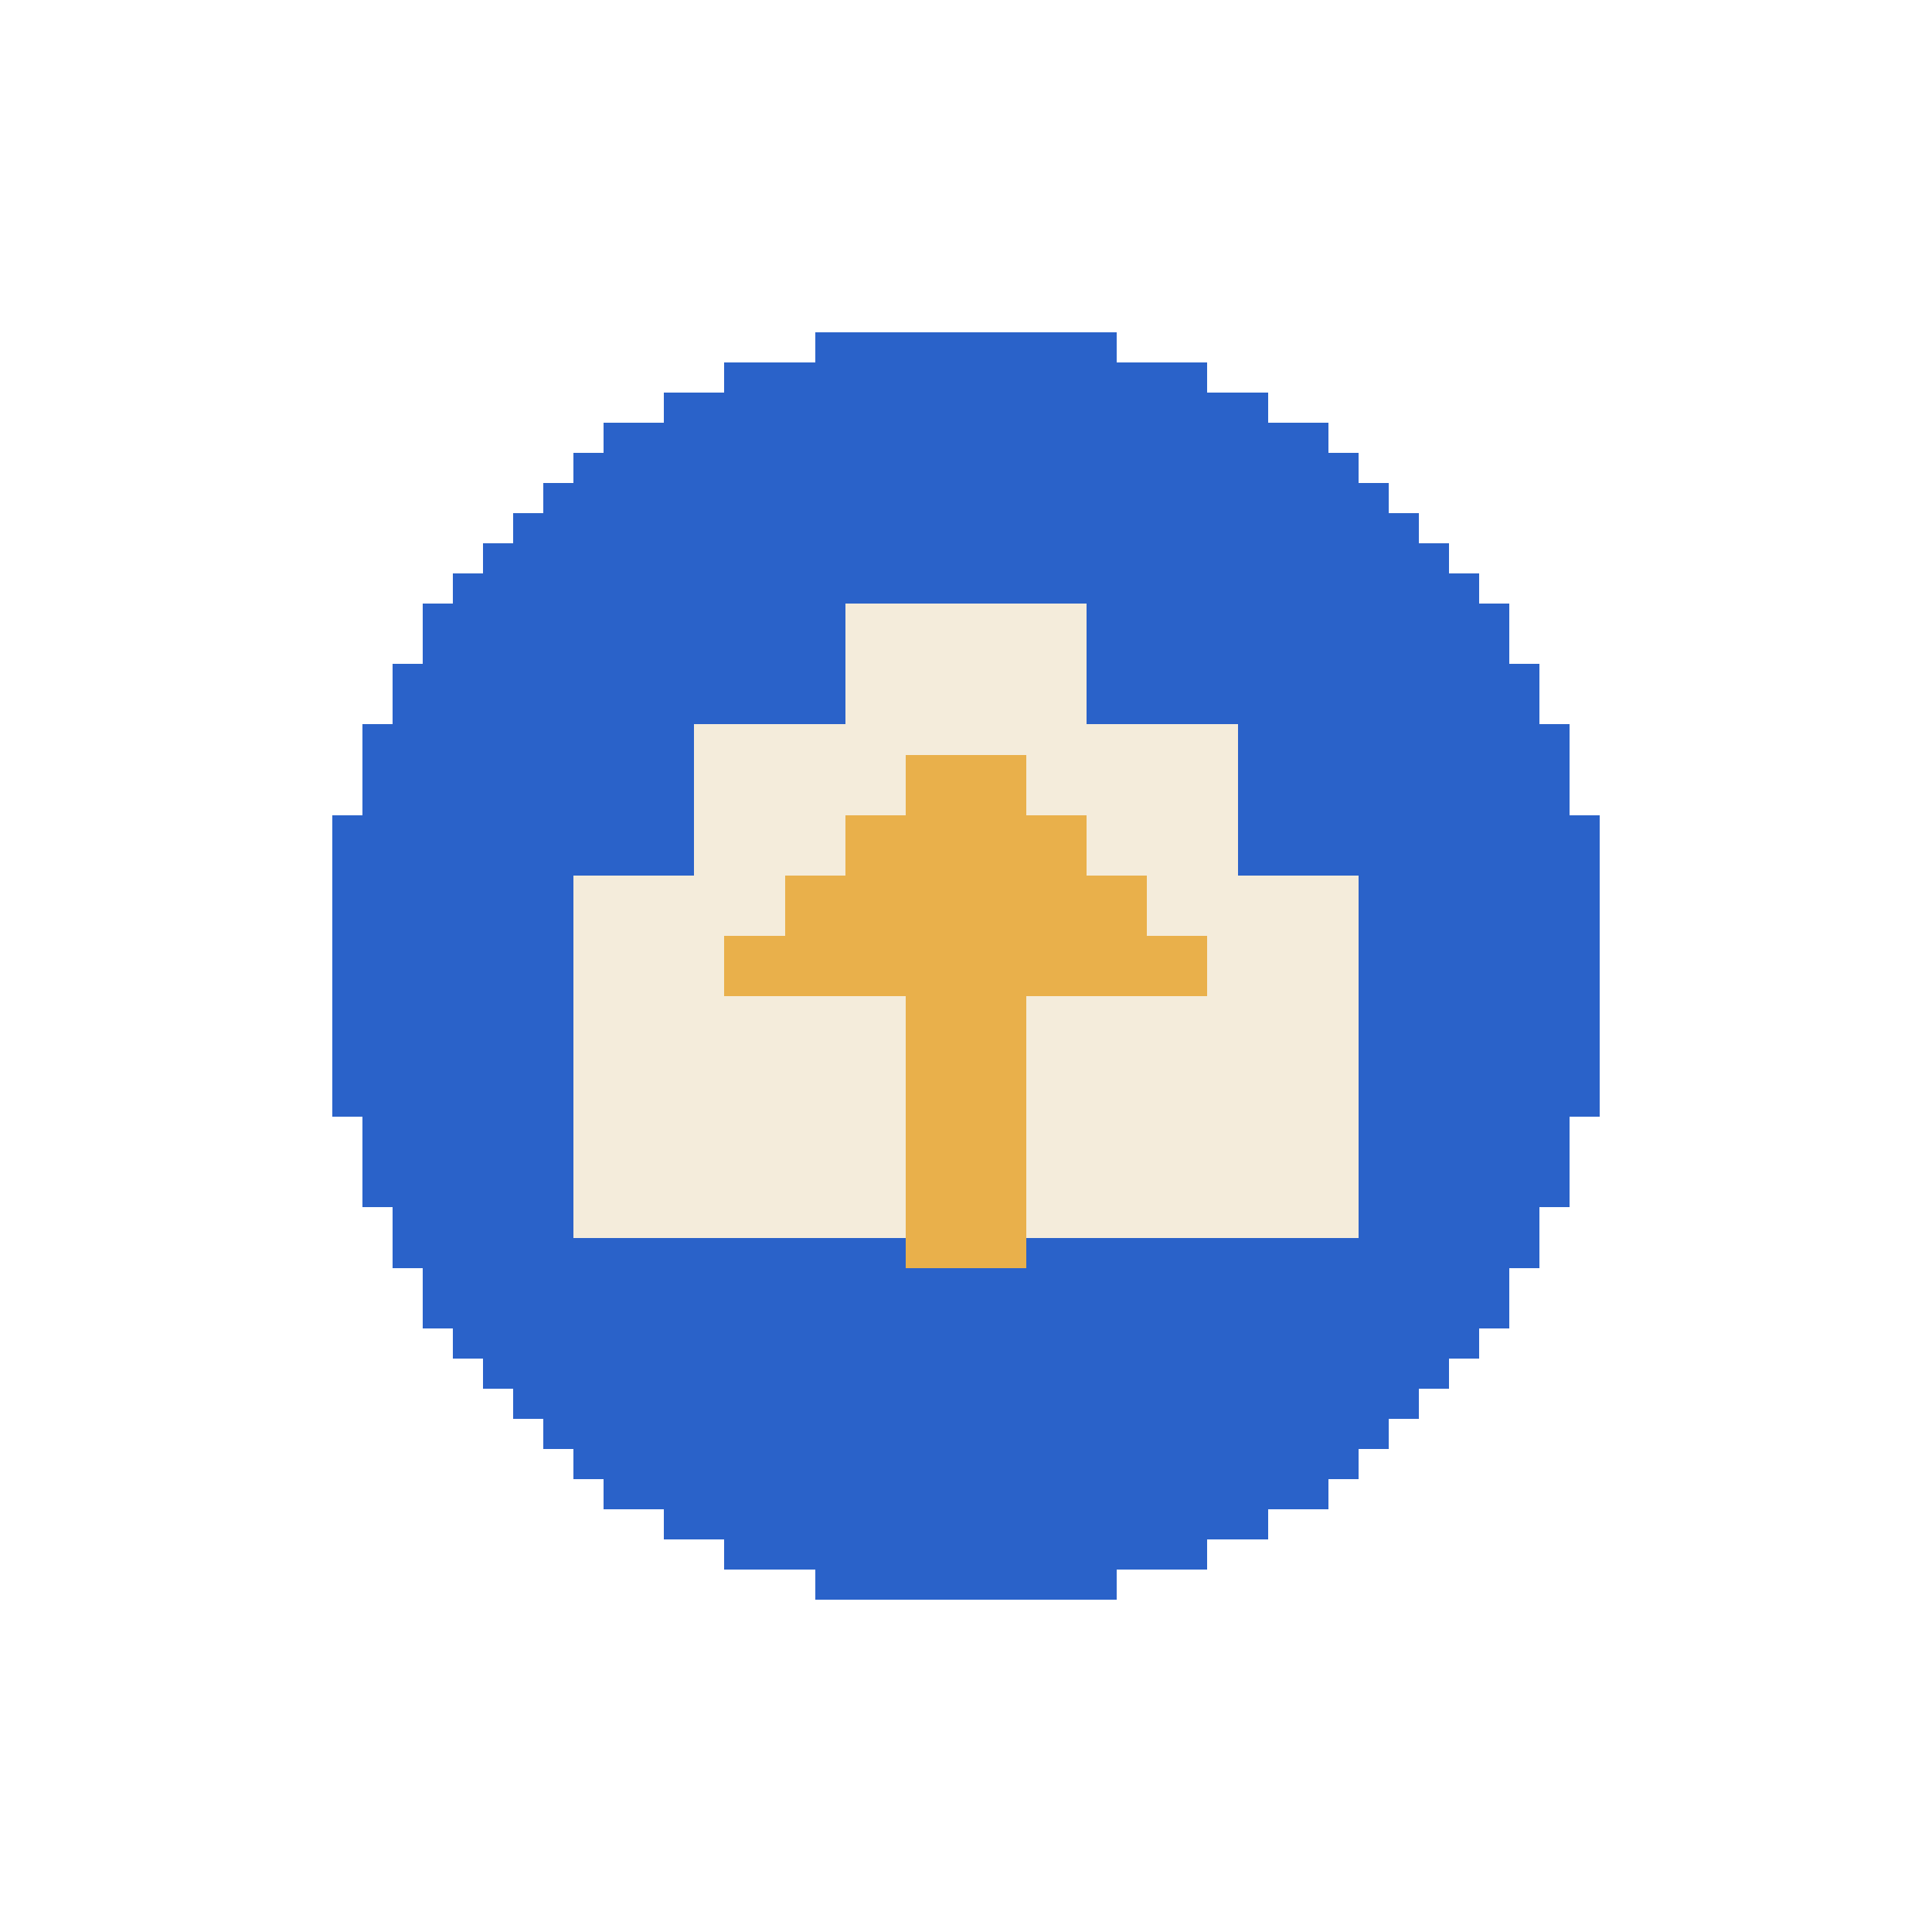
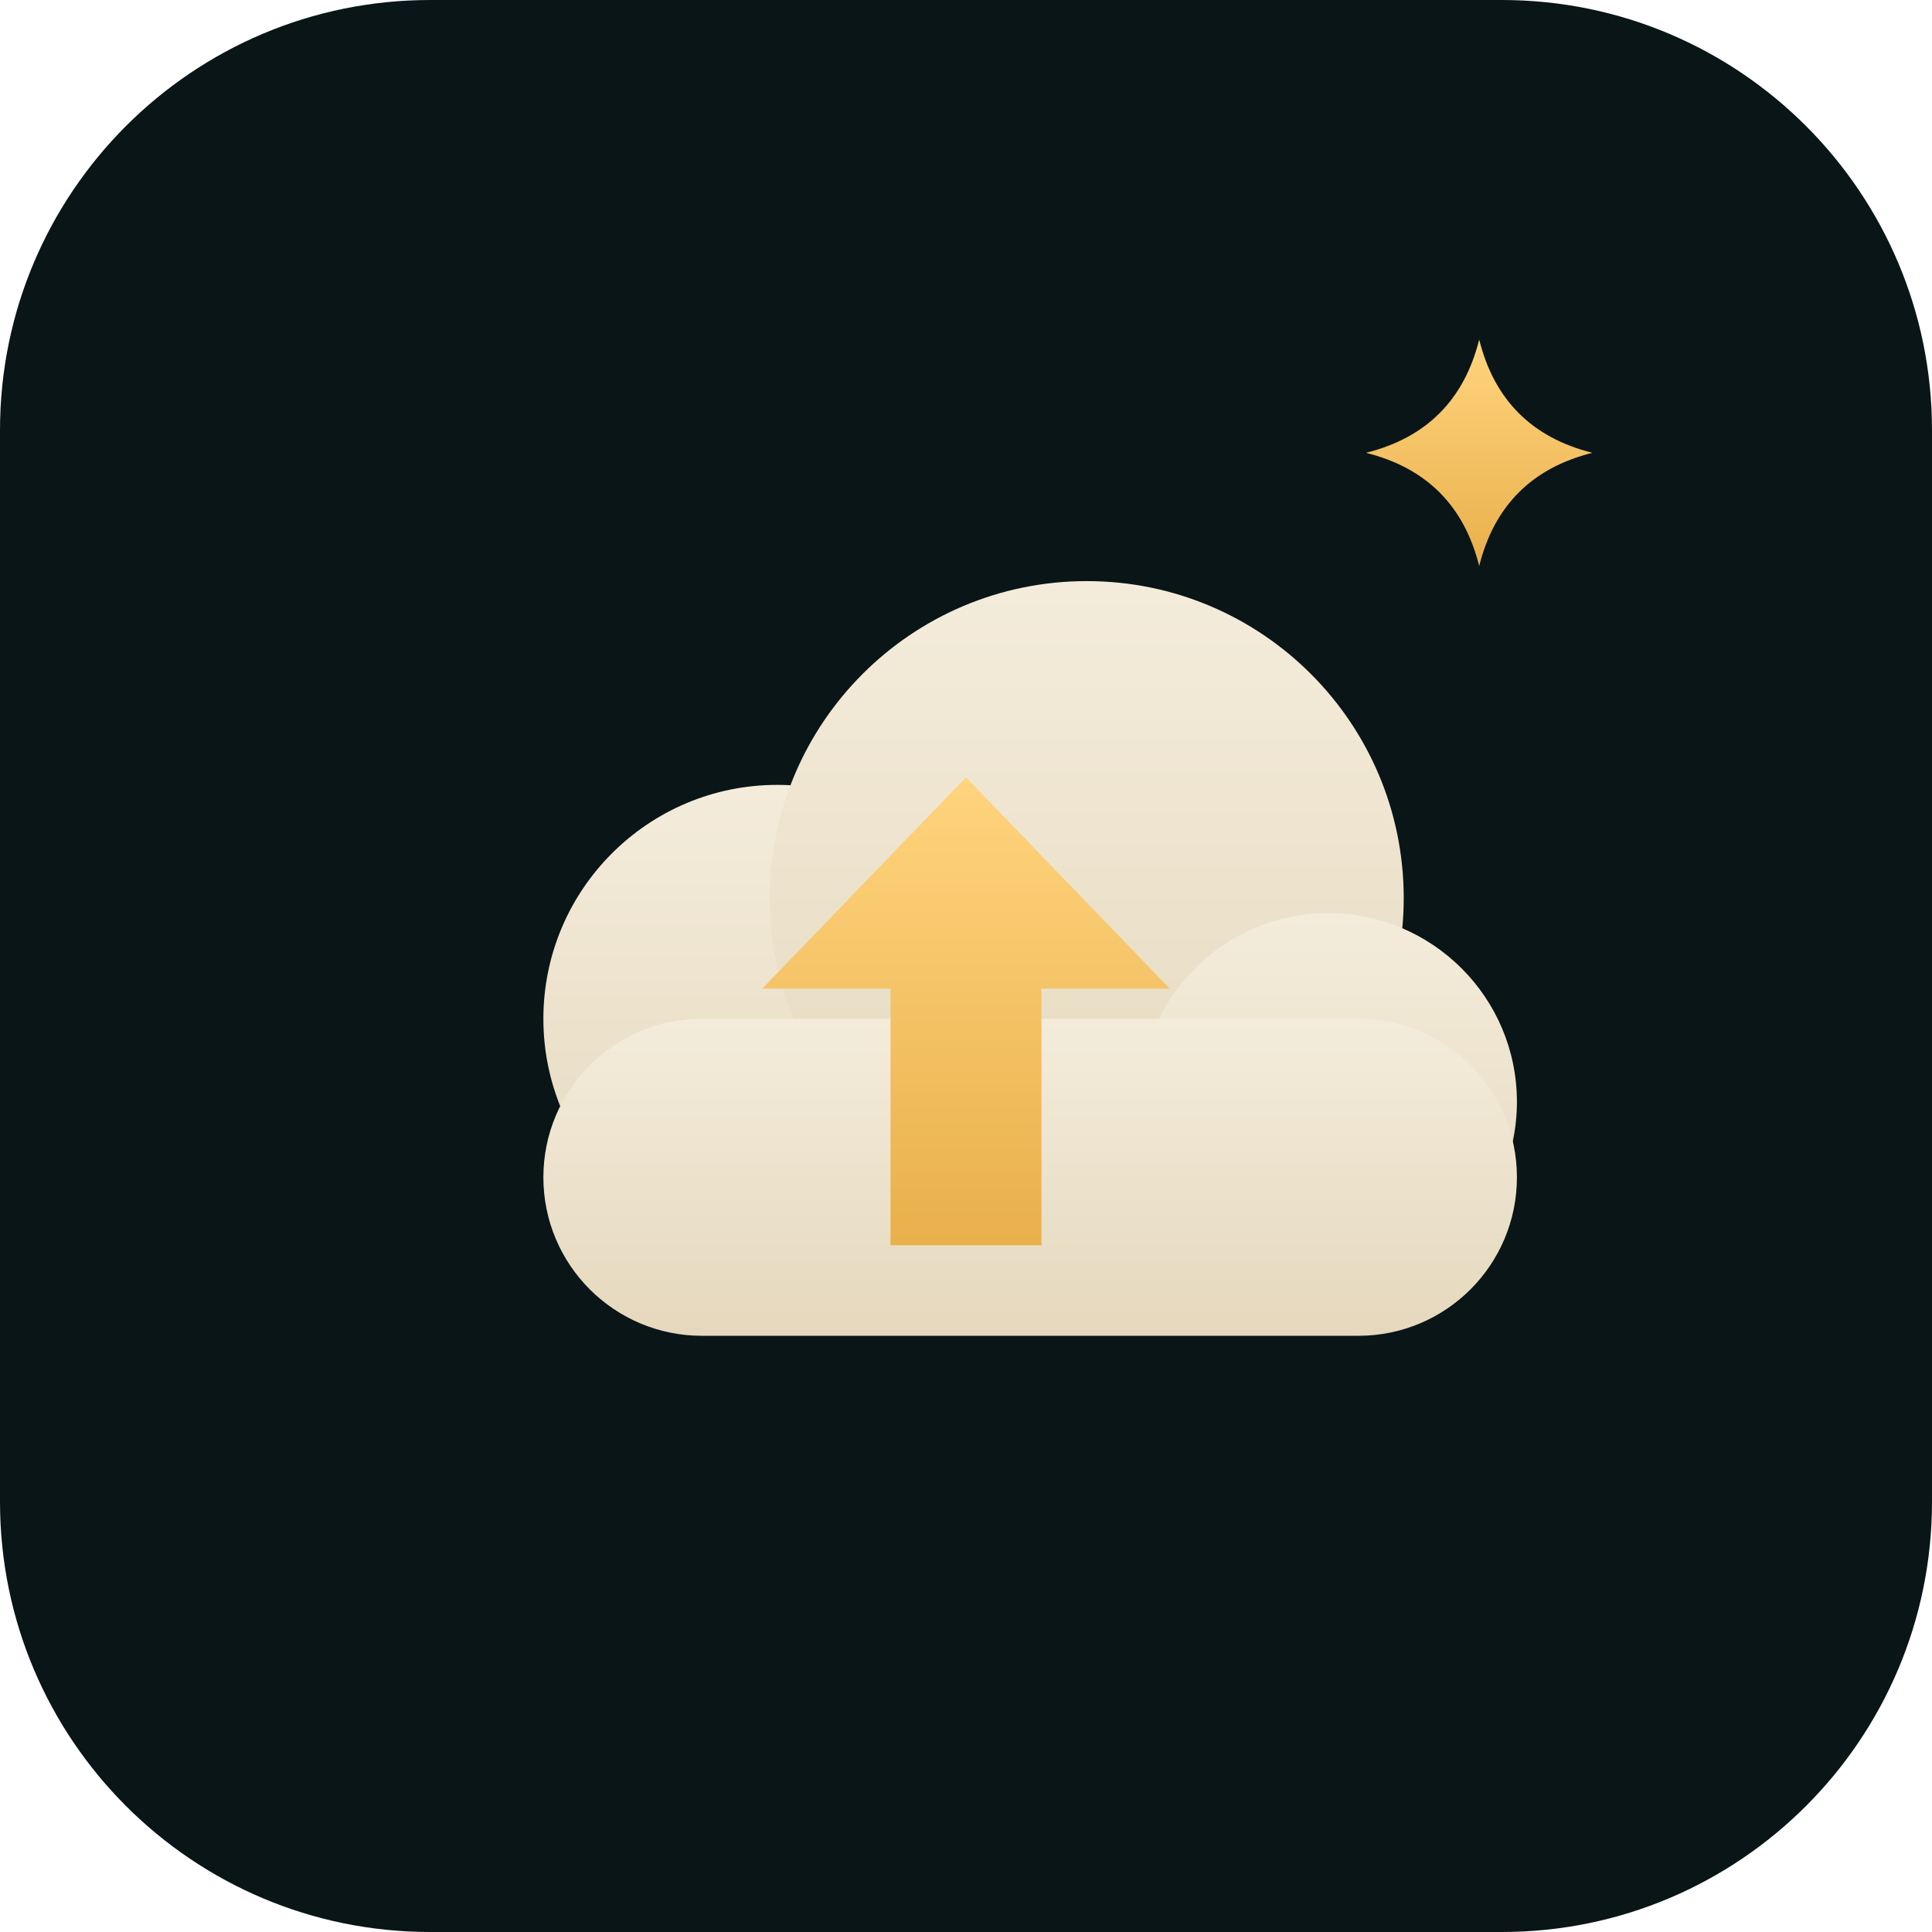
- <svg xmlns="http://www.w3.org/2000/svg" viewBox="0 0 64 64" width="64" height="64" shape-rendering="crispEdges">
-   <rect x="27" y="11" width="10" height="1" fill="#2a62c9" />
-   <rect x="24" y="12" width="16" height="1" fill="#2a62c9" />
-   <rect x="22" y="13" width="20" height="1" fill="#2a62c9" />
-   <rect x="20" y="14" width="24" height="1" fill="#2a62c9" />
-   <rect x="19" y="15" width="26" height="1" fill="#2a62c9" />
-   <rect x="18" y="16" width="28" height="1" fill="#2a62c9" />
-   <rect x="17" y="17" width="30" height="1" fill="#2a62c9" />
-   <rect x="16" y="18" width="32" height="1" fill="#2a62c9" />
-   <rect x="15" y="19" width="34" height="1" fill="#2a62c9" />
-   <rect x="14" y="20" width="36" height="2" fill="#2a62c9" />
-   <rect x="13" y="22" width="38" height="2" fill="#2a62c9" />
-   <rect x="12" y="24" width="40" height="3" fill="#2a62c9" />
-   <rect x="11" y="27" width="42" height="10" fill="#2a62c9" />
-   <rect x="12" y="37" width="40" height="3" fill="#2a62c9" />
-   <rect x="13" y="40" width="38" height="2" fill="#2a62c9" />
-   <rect x="14" y="42" width="36" height="2" fill="#2a62c9" />
-   <rect x="15" y="44" width="34" height="1" fill="#2a62c9" />
-   <rect x="16" y="45" width="32" height="1" fill="#2a62c9" />
-   <rect x="17" y="46" width="30" height="1" fill="#2a62c9" />
-   <rect x="18" y="47" width="28" height="1" fill="#2a62c9" />
-   <rect x="19" y="48" width="26" height="1" fill="#2a62c9" />
-   <rect x="20" y="49" width="24" height="1" fill="#2a62c9" />
-   <rect x="22" y="50" width="20" height="1" fill="#2a62c9" />
-   <rect x="24" y="51" width="16" height="1" fill="#2a62c9" />
-   <rect x="27" y="52" width="10" height="1" fill="#2a62c9" />
-   <rect x="19" y="29" width="26" height="12" fill="#f4ecdb" />
-   <rect x="23" y="24" width="18" height="6" fill="#f4ecdb" />
-   <rect x="28" y="20" width="8" height="5" fill="#f4ecdb" />
-   <rect x="30" y="33" width="4" height="9" fill="#e9b04b" />
-   <rect x="24" y="31" width="16" height="2" fill="#e9b04b" />
-   <rect x="26" y="29" width="12" height="2" fill="#e9b04b" />
-   <rect x="28" y="27" width="8" height="2" fill="#e9b04b" />
-   <rect x="30" y="25" width="4" height="2" fill="#e9b04b" />
+ <svg xmlns="http://www.w3.org/2000/svg" viewBox="0 0 512 512" width="512" height="512">
+   <defs>
+     <linearGradient id="front" x1="0" y1="0" x2="0" y2="1">
+       <stop offset="0" stop-color="#3bb3c3" />
+       <stop offset="1" stop-color="#1c8c9e" />
+     </linearGradient>
+     <linearGradient id="fold" x1="0" y1="0" x2="0" y2="1">
+       <stop offset="0" stop-color="#1c8c9e" />
+       <stop offset="1" stop-color="#116674" />
+     </linearGradient>
+     <linearGradient id="gold" x1="0" y1="0" x2="0" y2="1">
+       <stop offset="0" stop-color="#ffd47e" />
+       <stop offset="1" stop-color="#e9b04b" />
+     </linearGradient>
+     <linearGradient id="page" x1="0" y1="0" x2="0" y2="1">
+       <stop offset="0" stop-color="#f4ecdb" />
+       <stop offset="1" stop-color="#e5d8bd" />
+     </linearGradient>
+   </defs>
+   <rect width="512" height="512" rx="114" fill="#0a1518" />
+   <circle cx="206" cy="270" r="62" fill="url(#page)" />
+   <circle cx="288" cy="238" r="84" fill="url(#page)" />
+   <circle cx="352" cy="292" r="50" fill="url(#page)" />
+   <rect x="144" y="270" width="258" height="84" rx="42" fill="url(#page)" />
+   <path d="M256 206 L310 262 L276 262 L276 330 L236 330 L236 262 L202 262 Z" fill="url(#gold)" />
+   <path d="M392 90 Q398 114 422 120Q398 126 392 150Q386 126 362 120Q386 114 392 90Z" fill="url(#gold)" />
</svg>
